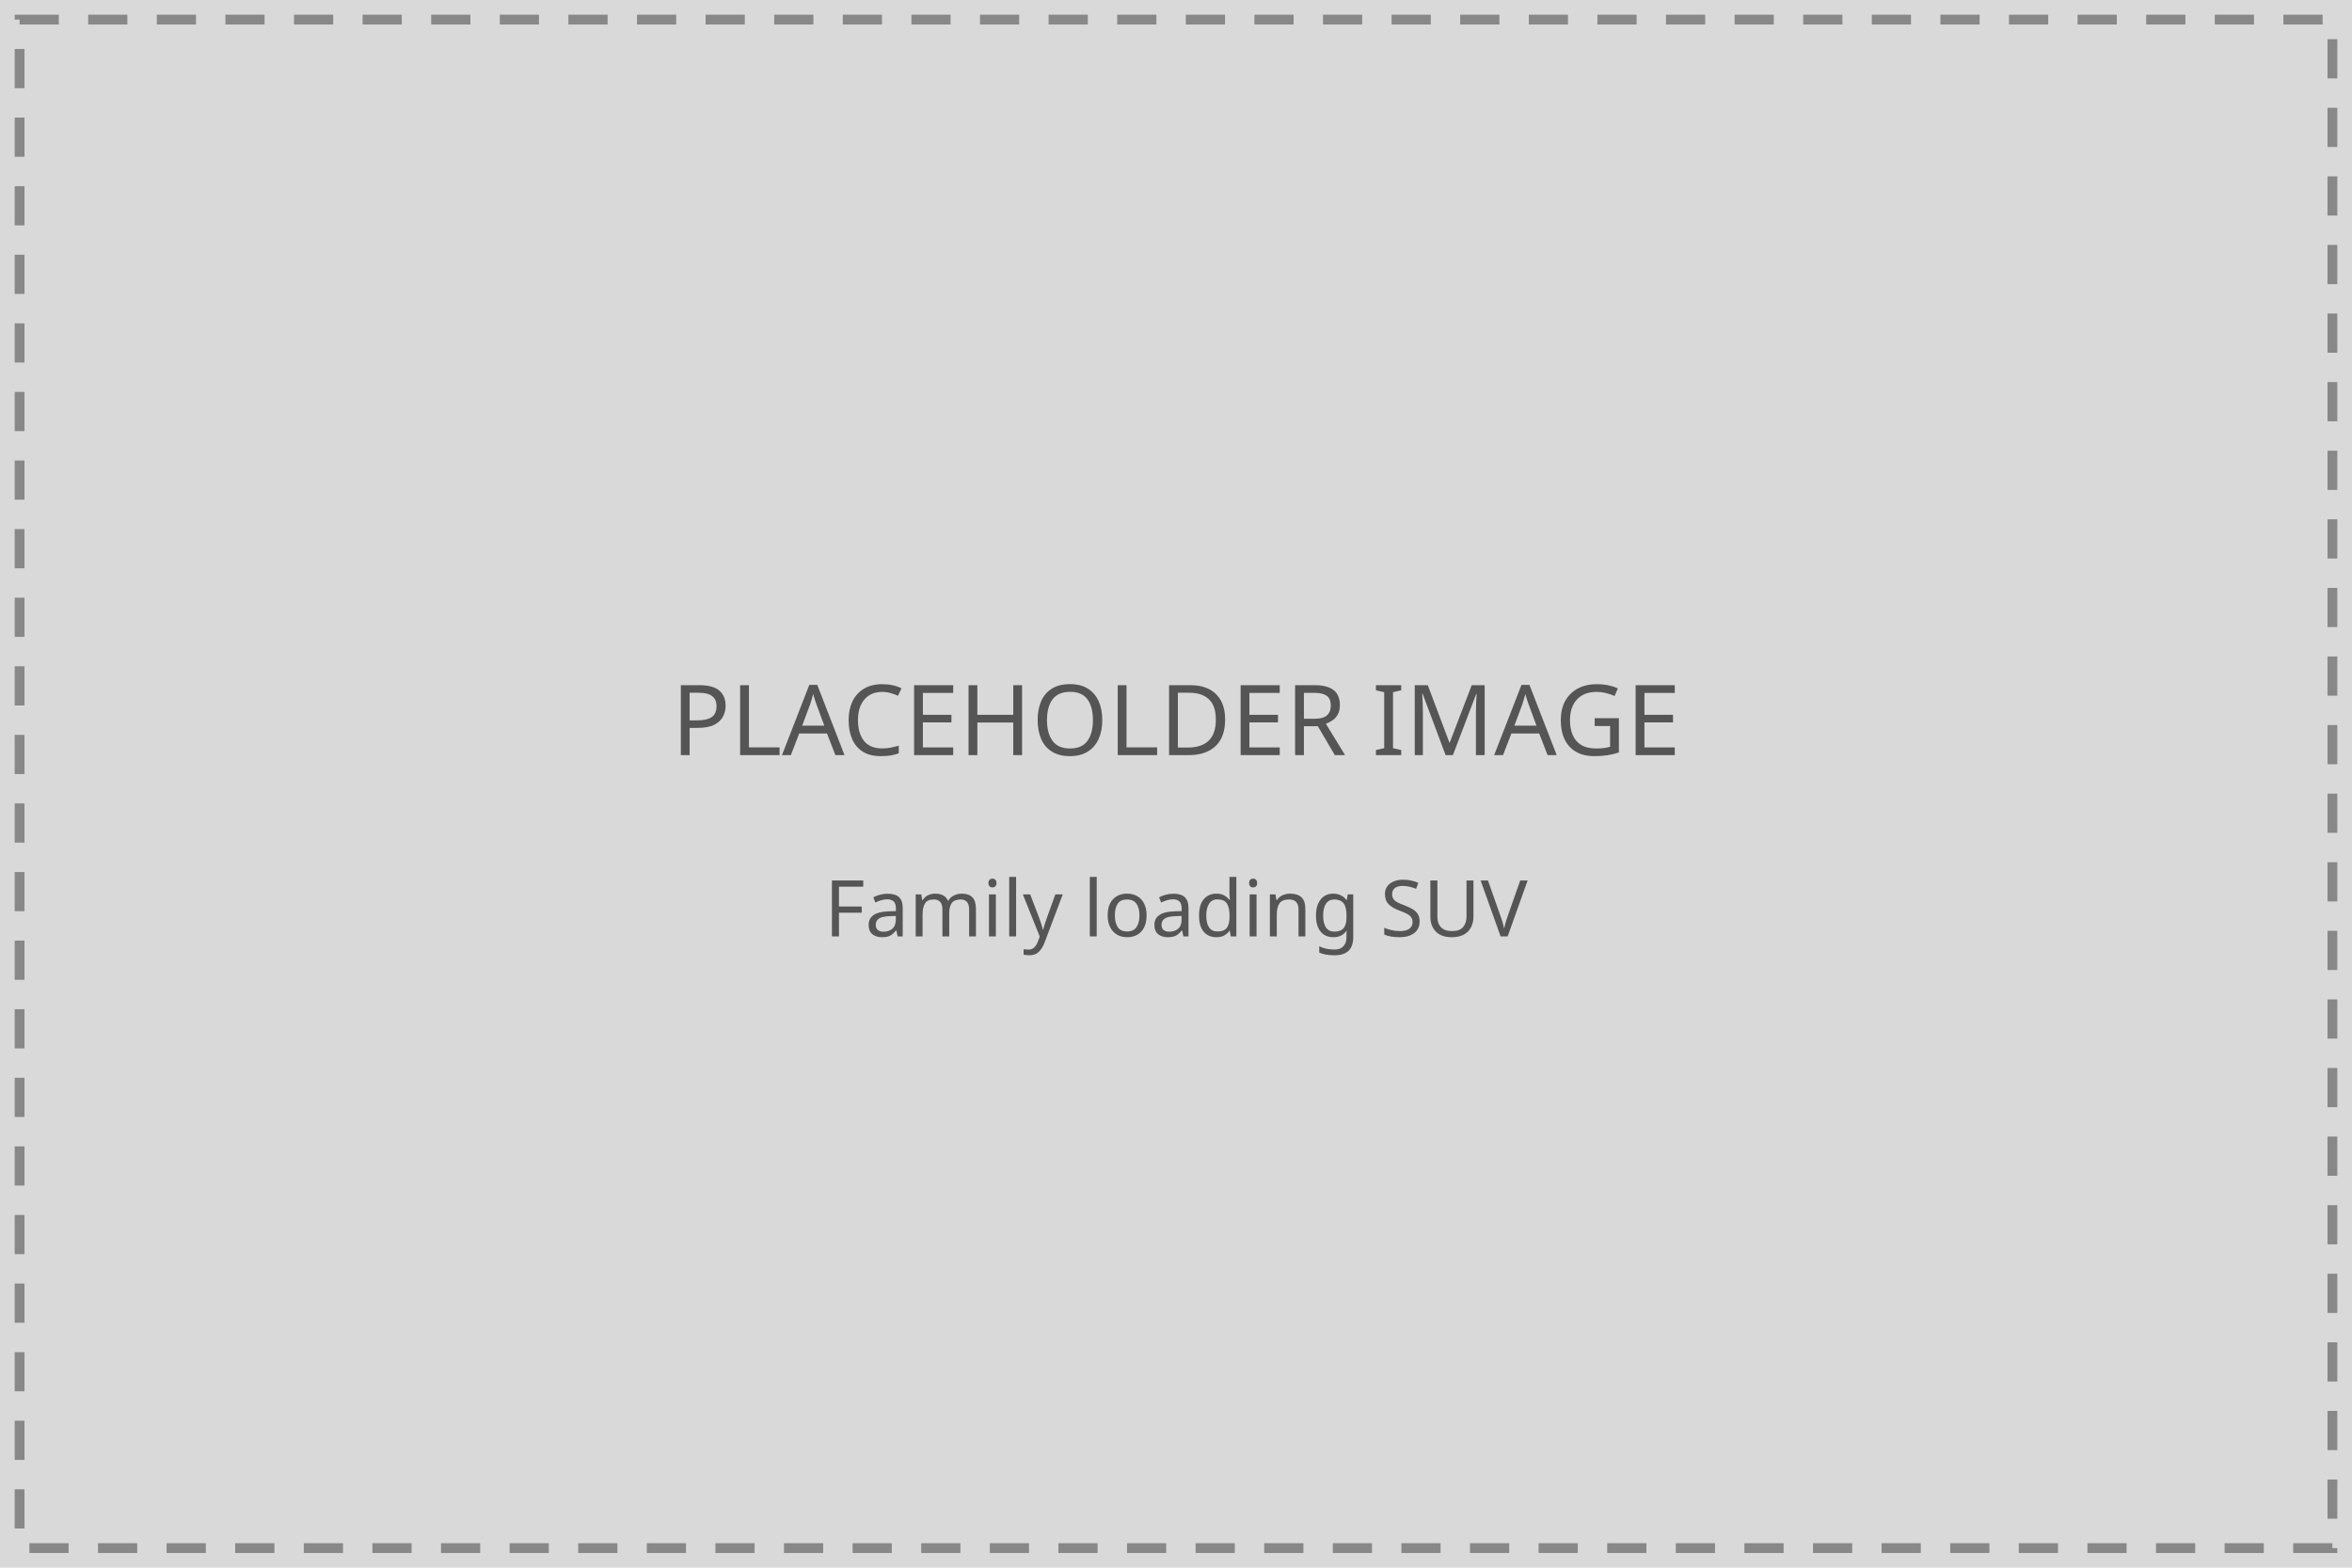
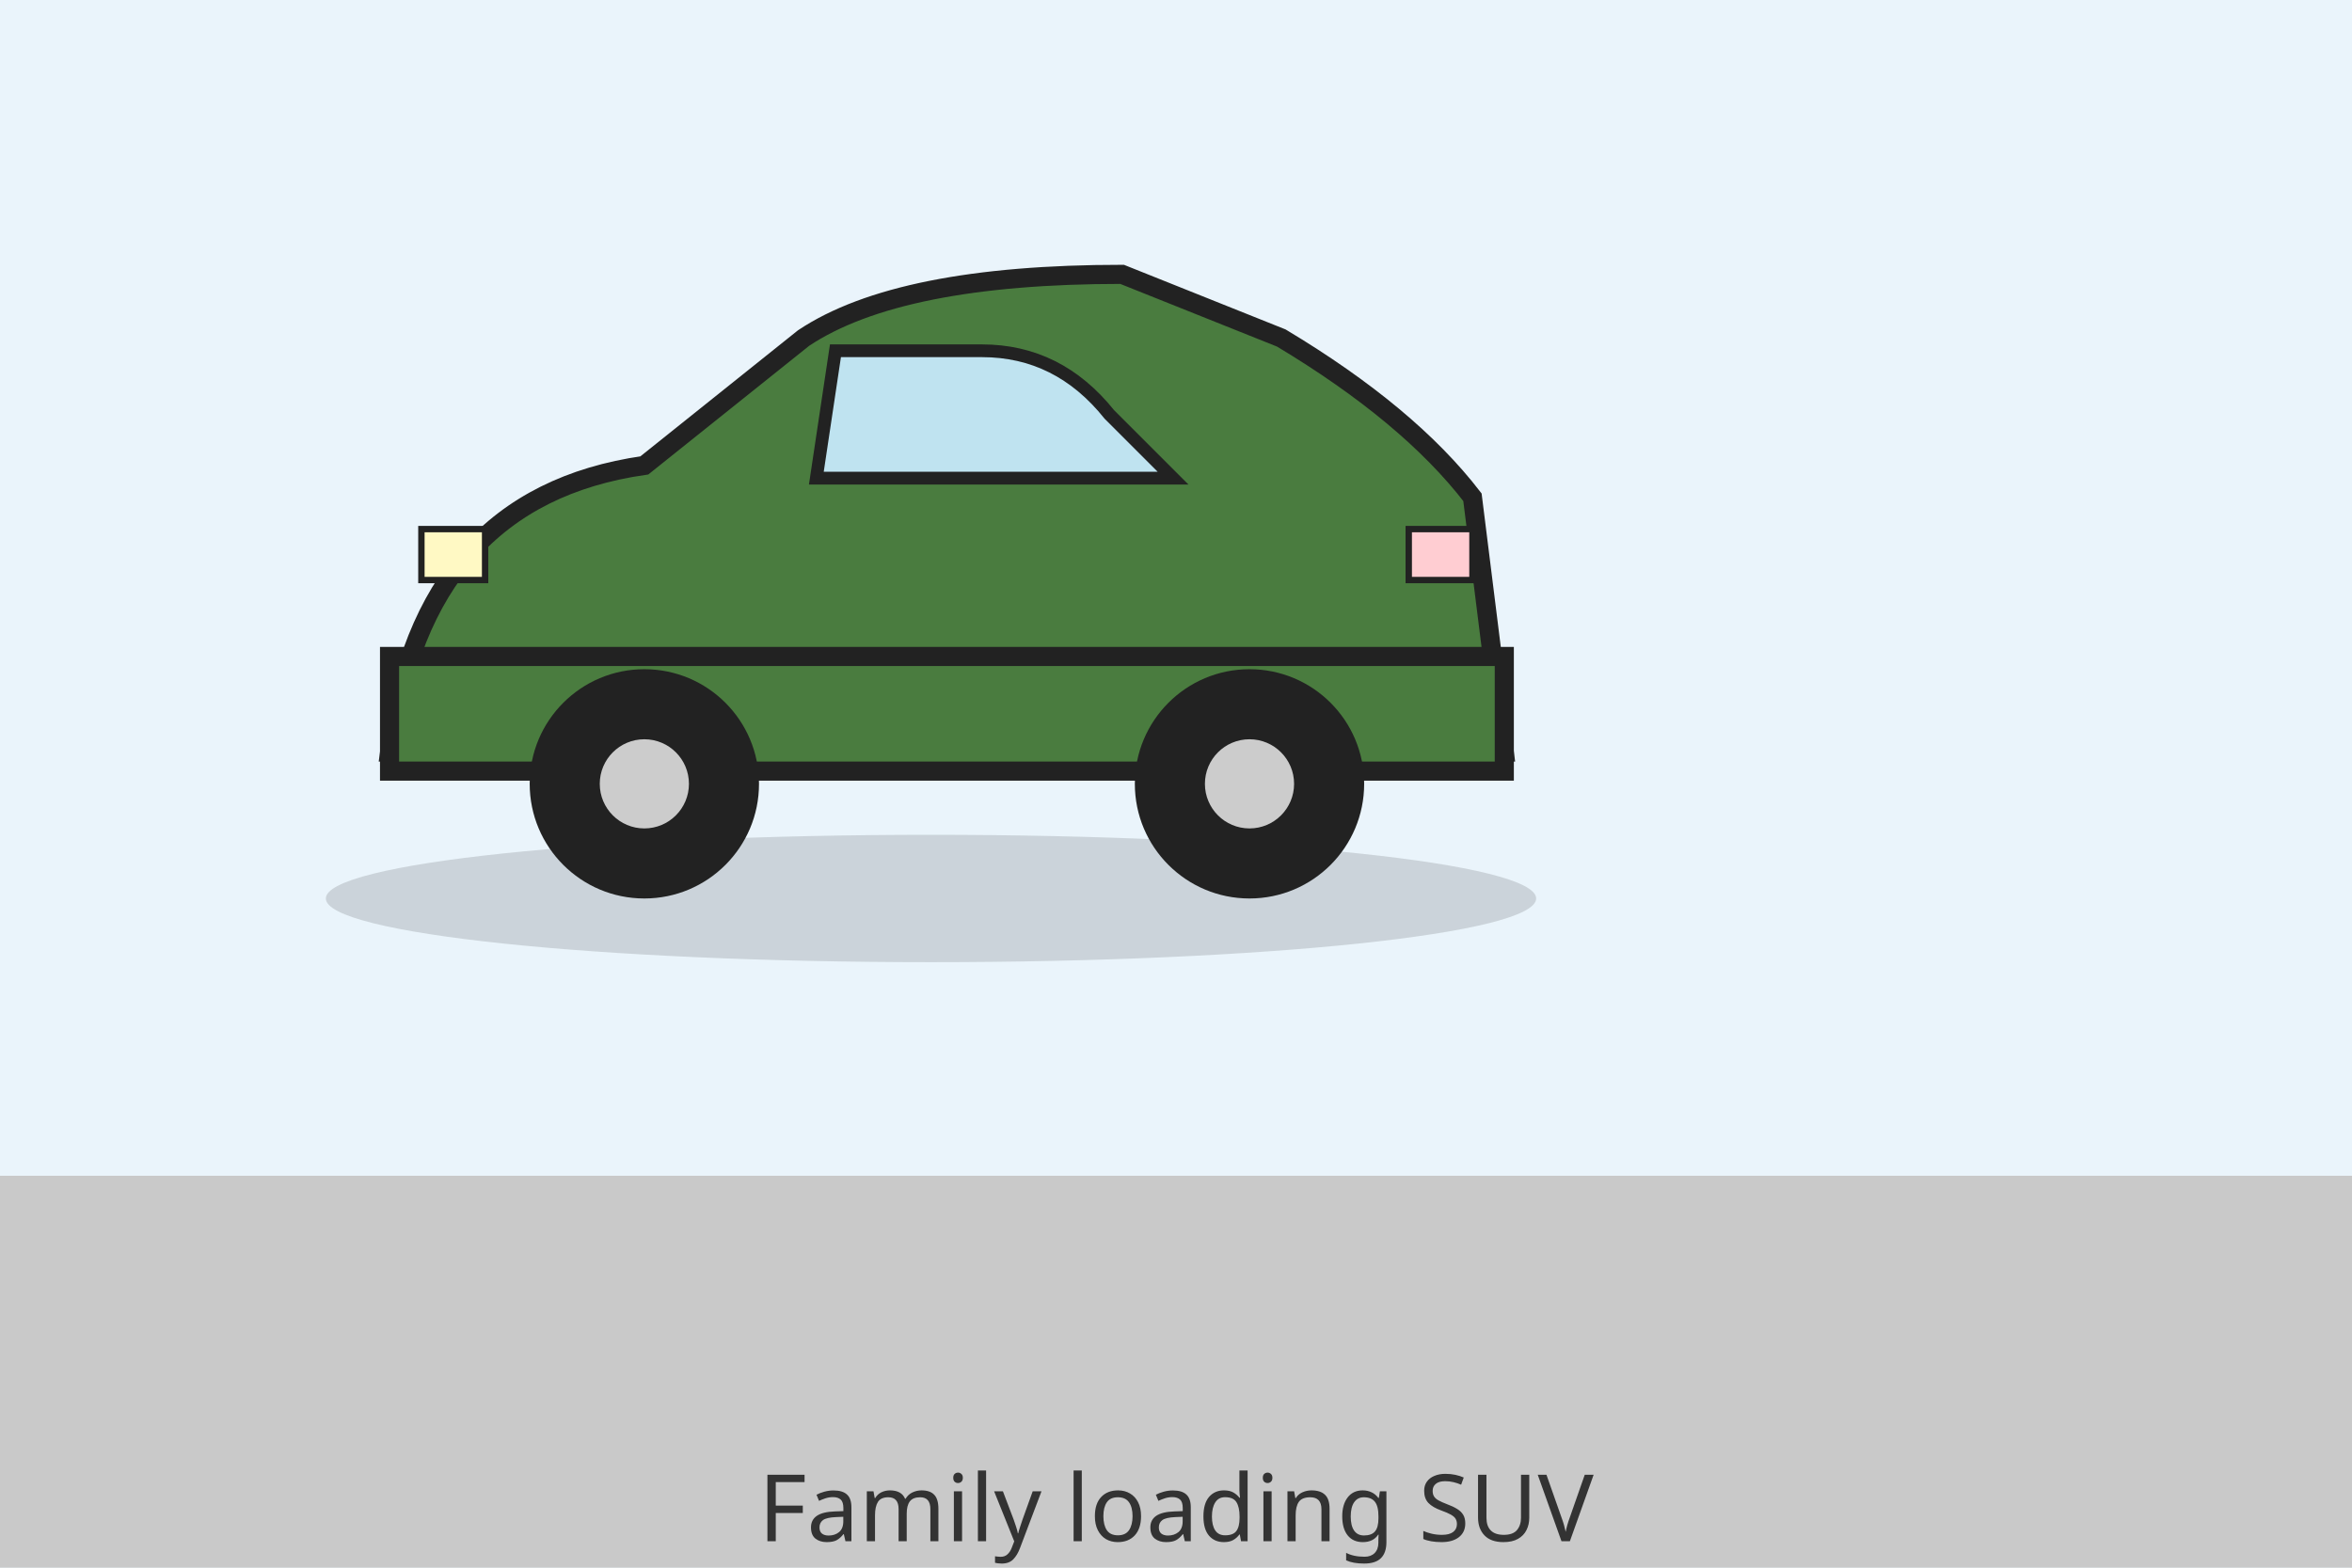
<svg xmlns="http://www.w3.org/2000/svg" width="480" height="320" viewBox="0 0 480 320">
-   <rect width="100%" height="100%" fill="#d9d9d9" />
-   <rect x="4" y="4" width="472" height="312" fill="none" stroke="#888" stroke-width="2" stroke-dasharray="8,6" />
-   <text x="50%" y="46%" dominant-baseline="middle" text-anchor="middle" font-family="sans-serif" font-size="20" fill="#555">PLACEHOLDER IMAGE</text>
-   <text x="50%" y="58%" dominant-baseline="middle" text-anchor="middle" font-family="sans-serif" font-size="16" fill="#555">Family loading SUV</text>
+   <rect width="100%" height="100%" fill="#eaf4fb" />
+   <rect width="100%" height="80" y="240" fill="#c9c9c9" />
+   <g transform="translate(60.0,30.0) scale(1.3)">
+     <ellipse cx="100" cy="118" rx="95" ry="10" fill="#00000022" />
+     <path d="M15,95 Q20,55 55,50 L80,30 Q95,20 130,20 L155,30 Q175,42 185,55 L190,95 Z" fill="#4a7c3f" stroke="#222" stroke-width="3" />
+     <path d="M85,32 L108,32 Q120,32 128,42 L138,52 L82,52 Z" fill="#bfe3f0" stroke="#222" stroke-width="2" />
+     <rect x="15" y="80" width="175" height="18" fill="#4a7c3f" stroke="#222" stroke-width="3" />
+     <circle cx="55" cy="100" r="18" fill="#222" />
+     <circle cx="55" cy="100" r="7" fill="#ccc" />
+     <circle cx="150" cy="100" r="18" fill="#222" />
+     <circle cx="150" cy="100" r="7" fill="#ccc" />
+     <rect x="20" y="60" width="10" height="8" fill="#fff9c4" stroke="#222" stroke-width="1" />
+     <rect x="175" y="60" width="10" height="8" fill="#ffcdd2" stroke="#222" stroke-width="1" />
+   </g>
+   <text x="50%" y="308" dominant-baseline="middle" text-anchor="middle" font-family="sans-serif" font-size="19" fill="#333">Family loading SUV</text>
</svg>
